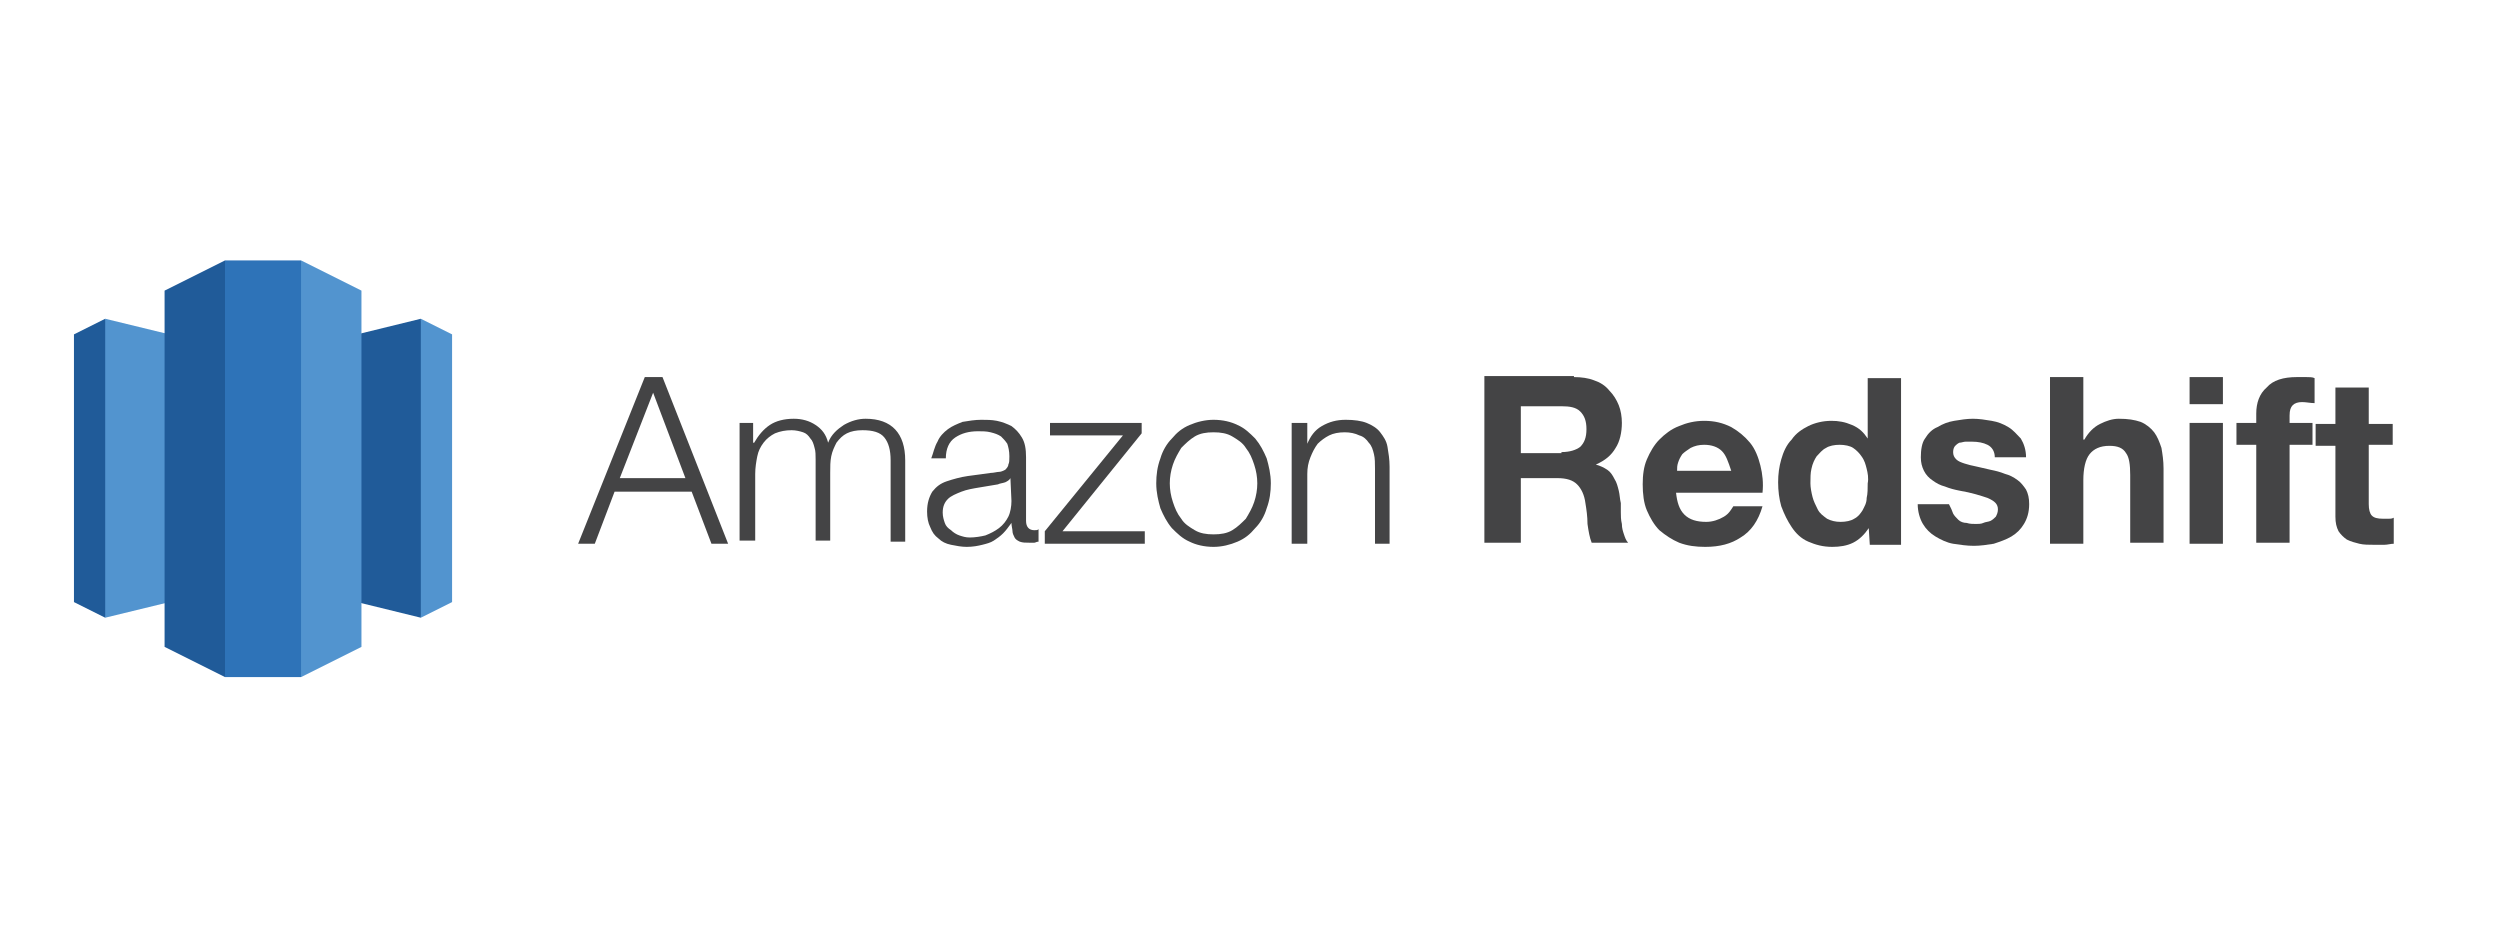
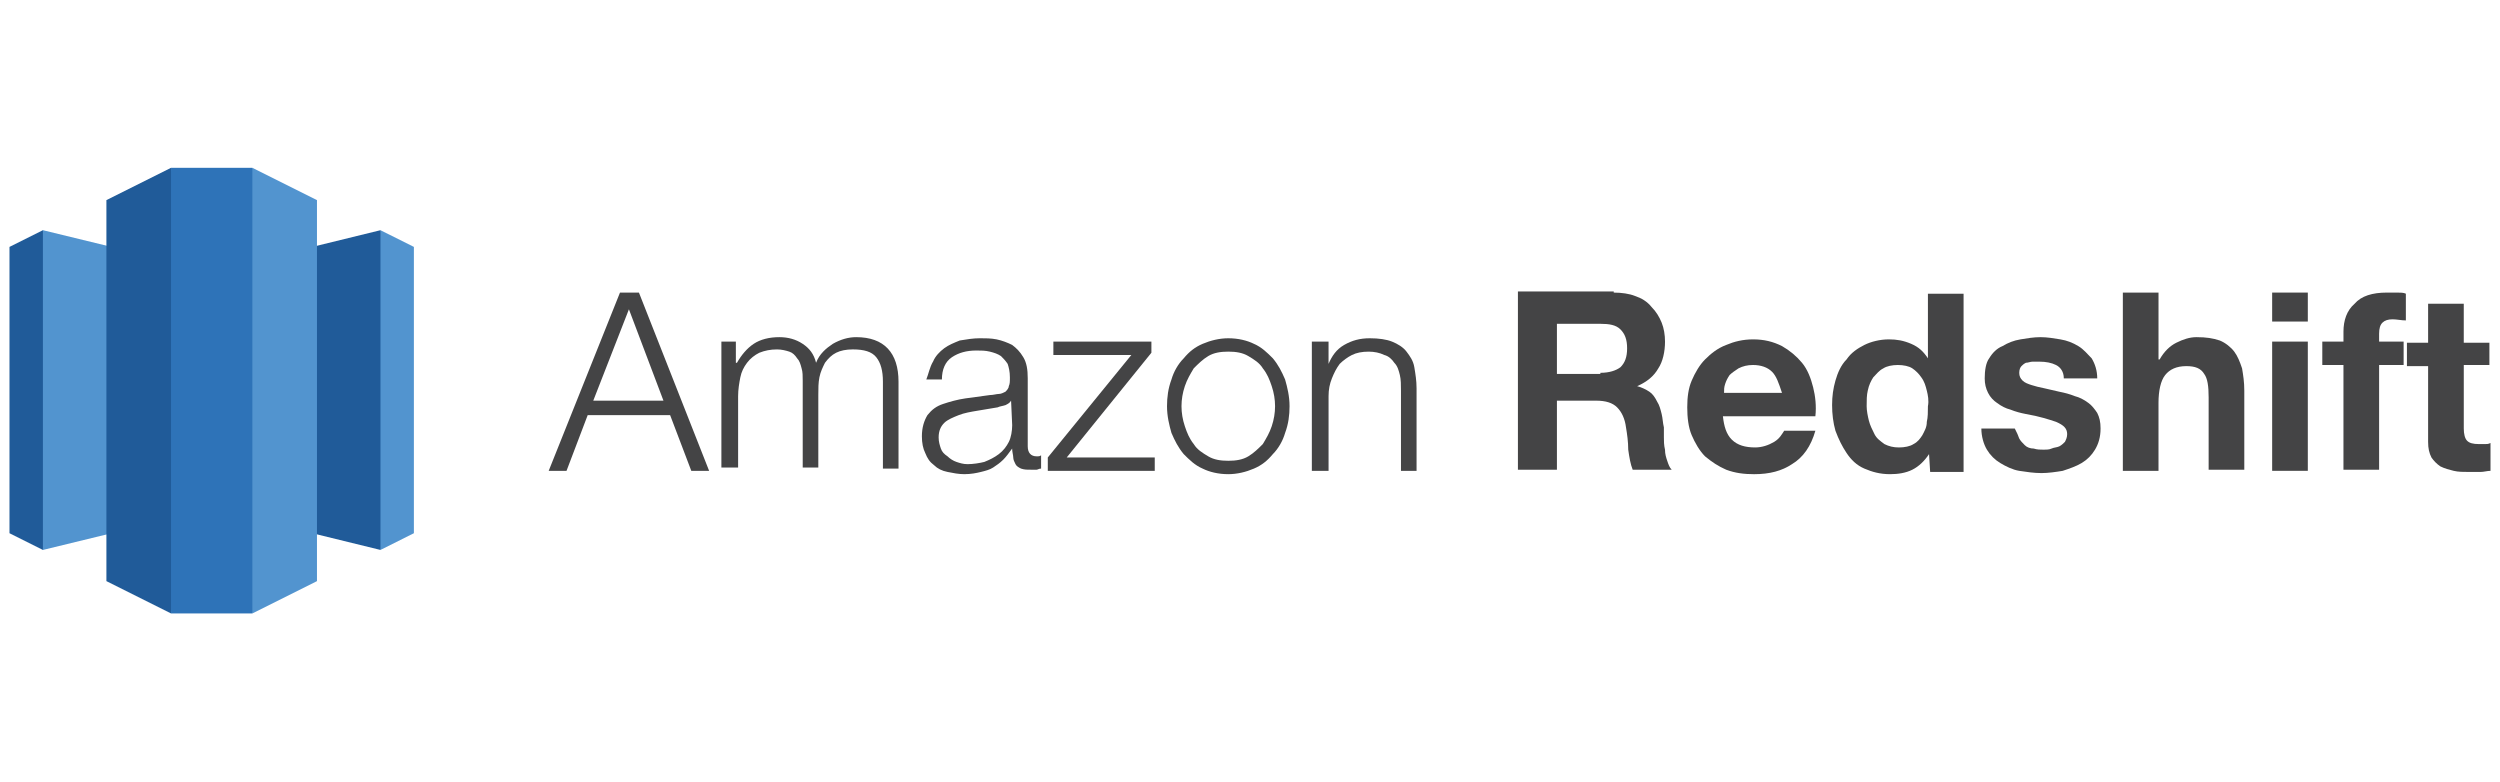
- <svg xmlns="http://www.w3.org/2000/svg" version="1.1" x="0px" y="0px" viewBox="0 0 240 90" enable-background="new 0 0 240 90" xml:space="preserve">
-   <g id="Layer_2" display="none">
-     <g display="inline">
-       <rect x="-10" y="0" fill="none" stroke="#E8E7E7" stroke-width="1.128" stroke-miterlimit="10" width="260" height="90" />
+ <svg xmlns="http://www.w3.org/2000/svg" width="160" height="50">
+   <g>
+     <g display="none" id="Layer_2">
+       <g id="svg_1" display="inline">
+         <rect id="svg_2" height="90" width="260" stroke-miterlimit="10" stroke-width="1.128" stroke="#E8E7E7" fill="none" y="0" x="-10" />
+       </g>
    </g>
-   </g>
-   <g id="Layer_1">
-     <g>
-       <g>
-         <path fill="#444445" d="M63.6,36.2l6.3,16h-1.6l-1.9-5H59l-1.9,5h-1.6l6.4-16H63.6z M65.8,45.9l-3.1-8.2l-3.2,8.2H65.8z" />
-         <path fill="#444445" d="M72.3,40.6v1.9h0.1c0.4-0.7,0.9-1.3,1.5-1.7c0.6-0.4,1.4-0.6,2.3-0.6c0.8,0,1.5,0.2,2.1,0.6     c0.6,0.4,1,0.9,1.2,1.7c0.3-0.8,0.9-1.3,1.5-1.7c0.7-0.4,1.4-0.6,2.1-0.6c2.5,0,3.8,1.4,3.8,4v7.8h-1.4v-7.8c0-1-0.2-1.7-0.6-2.2     c-0.4-0.5-1.1-0.7-2.1-0.7c-0.6,0-1.1,0.1-1.5,0.3c-0.4,0.2-0.7,0.5-1,0.9c-0.2,0.4-0.4,0.8-0.5,1.3c-0.1,0.5-0.1,1-0.1,1.6v6.5     h-1.4v-7.8c0-0.4,0-0.8-0.1-1.1c-0.1-0.4-0.2-0.7-0.4-0.9c-0.2-0.3-0.4-0.5-0.7-0.6c-0.3-0.1-0.7-0.2-1.1-0.2     c-0.6,0-1.1,0.1-1.6,0.3c-0.4,0.2-0.8,0.5-1.1,0.9c-0.3,0.4-0.5,0.8-0.6,1.3c-0.1,0.5-0.2,1.1-0.2,1.7v6.4H71V40.6H72.3z" />
-         <path fill="#444445" d="M90,42.4c0.2-0.5,0.6-0.9,1-1.2s0.9-0.5,1.4-0.7c0.6-0.1,1.2-0.2,1.8-0.2c0.5,0,1,0,1.5,0.1     c0.5,0.1,1,0.3,1.4,0.5c0.4,0.3,0.7,0.6,1,1.1s0.4,1.1,0.4,1.9v6.1c0,0.6,0.3,0.9,0.8,0.9c0.2,0,0.3,0,0.4-0.1v1.2     c-0.2,0-0.3,0.1-0.4,0.1c-0.1,0-0.3,0-0.5,0c-0.4,0-0.6,0-0.9-0.1c-0.2-0.1-0.4-0.2-0.5-0.4c-0.1-0.2-0.2-0.4-0.2-0.6     c0-0.2-0.1-0.5-0.1-0.8h0c-0.3,0.4-0.5,0.7-0.8,1c-0.3,0.3-0.6,0.5-0.9,0.7c-0.3,0.2-0.7,0.3-1.1,0.4s-0.9,0.2-1.5,0.2     c-0.5,0-1-0.1-1.5-0.2c-0.5-0.1-0.9-0.3-1.2-0.6c-0.4-0.3-0.6-0.6-0.8-1.1c-0.2-0.4-0.3-0.9-0.3-1.5c0-0.8,0.2-1.4,0.5-1.9     c0.4-0.5,0.8-0.8,1.4-1c0.6-0.2,1.3-0.4,2-0.5c0.7-0.1,1.5-0.2,2.2-0.3c0.3,0,0.6-0.1,0.8-0.1c0.2,0,0.4-0.1,0.6-0.2     c0.1-0.1,0.3-0.3,0.3-0.5c0.1-0.2,0.1-0.4,0.1-0.8c0-0.5-0.1-0.9-0.2-1.2c-0.2-0.3-0.4-0.5-0.6-0.7c-0.3-0.2-0.6-0.3-1-0.4     c-0.4-0.1-0.8-0.1-1.2-0.1c-0.9,0-1.6,0.2-2.2,0.6c-0.6,0.4-0.9,1.1-0.9,2h-1.4C89.6,43.5,89.7,42.9,90,42.4z M97,45.9     c-0.1,0.2-0.3,0.3-0.5,0.4c-0.3,0.1-0.5,0.1-0.7,0.2c-0.6,0.1-1.2,0.2-1.8,0.3c-0.6,0.1-1.2,0.2-1.7,0.4c-0.5,0.2-1,0.4-1.3,0.7     c-0.3,0.3-0.5,0.7-0.5,1.3c0,0.4,0.1,0.7,0.2,1c0.1,0.3,0.3,0.5,0.6,0.7c0.2,0.2,0.5,0.4,0.8,0.5c0.3,0.1,0.6,0.2,1,0.2     c0.5,0,1.1-0.1,1.5-0.2c0.5-0.2,0.9-0.4,1.3-0.7c0.4-0.3,0.7-0.7,0.9-1.1c0.2-0.4,0.3-1,0.3-1.5L97,45.9L97,45.9z" />
-         <path fill="#444445" d="M109.9,51v1.2h-9.6V51l7.5-9.2h-7v-1.2h8.8v1L102,51H109.9z" />
-         <path fill="#444445" d="M118.8,40.8c0.7,0.3,1.2,0.8,1.7,1.3c0.5,0.6,0.8,1.2,1.1,1.9c0.2,0.7,0.4,1.5,0.4,2.4     c0,0.8-0.1,1.6-0.4,2.4c-0.2,0.7-0.6,1.4-1.1,1.9c-0.5,0.6-1,1-1.7,1.3c-0.7,0.3-1.5,0.5-2.3,0.5c-0.9,0-1.7-0.2-2.3-0.5     c-0.7-0.3-1.2-0.8-1.7-1.3c-0.5-0.6-0.8-1.2-1.1-1.9c-0.2-0.7-0.4-1.5-0.4-2.4c0-0.8,0.1-1.6,0.4-2.4c0.2-0.7,0.6-1.4,1.1-1.9     c0.5-0.6,1-1,1.7-1.3c0.7-0.3,1.5-0.5,2.3-0.5C117.4,40.3,118.2,40.5,118.8,40.8z M114.7,41.9c-0.5,0.3-0.9,0.7-1.3,1.1     c-0.3,0.5-0.6,1-0.8,1.6c-0.2,0.6-0.3,1.2-0.3,1.8c0,0.6,0.1,1.2,0.3,1.8c0.2,0.6,0.4,1.1,0.8,1.6c0.3,0.5,0.8,0.8,1.3,1.1     c0.5,0.3,1.1,0.4,1.8,0.4c0.7,0,1.3-0.1,1.8-0.4c0.5-0.3,0.9-0.7,1.3-1.1c0.3-0.5,0.6-1,0.8-1.6c0.2-0.6,0.3-1.2,0.3-1.8     c0-0.6-0.1-1.2-0.3-1.8c-0.2-0.6-0.4-1.1-0.8-1.6c-0.3-0.5-0.8-0.8-1.3-1.1c-0.5-0.3-1.1-0.4-1.8-0.4     C115.8,41.5,115.2,41.6,114.7,41.9z" />
-         <path fill="#444445" d="M125.5,40.6v2h0c0.3-0.7,0.7-1.3,1.4-1.7c0.7-0.4,1.4-0.6,2.3-0.6c0.8,0,1.5,0.1,2,0.3     c0.5,0.2,1,0.5,1.3,0.9c0.3,0.4,0.6,0.8,0.7,1.4c0.1,0.6,0.2,1.2,0.2,1.9v7.4H132V45c0-0.5,0-1-0.1-1.4c-0.1-0.4-0.2-0.8-0.5-1.1     c-0.2-0.3-0.5-0.6-0.9-0.7c-0.4-0.2-0.9-0.3-1.4-0.3c-0.6,0-1.1,0.1-1.5,0.3c-0.4,0.2-0.8,0.5-1.1,0.8c-0.3,0.4-0.5,0.8-0.7,1.3     c-0.2,0.5-0.3,1-0.3,1.6v6.7H124V40.6H125.5z" />
-         <path fill="#444445" d="M151.1,36.2c0.7,0,1.4,0.1,1.9,0.3c0.6,0.2,1.1,0.5,1.5,1c0.4,0.4,0.7,0.9,0.9,1.4     c0.2,0.5,0.3,1.1,0.3,1.7c0,0.9-0.2,1.8-0.6,2.4c-0.4,0.7-1,1.2-1.9,1.6v0c0.4,0.1,0.8,0.3,1.1,0.5c0.3,0.2,0.5,0.5,0.7,0.9     c0.2,0.3,0.3,0.7,0.4,1.1c0.1,0.4,0.1,0.8,0.2,1.2c0,0.3,0,0.6,0,0.9c0,0.3,0,0.7,0.1,1.1c0,0.4,0.1,0.7,0.2,1     c0.1,0.3,0.2,0.6,0.4,0.8h-3.5c-0.2-0.5-0.3-1.1-0.4-1.8c0-0.7-0.1-1.4-0.2-2c-0.1-0.8-0.4-1.4-0.8-1.8c-0.4-0.4-1-0.6-1.9-0.6     H146v6.2h-3.5v-16H151.1z M149.9,43.4c0.8,0,1.4-0.2,1.8-0.5c0.4-0.4,0.6-0.9,0.6-1.7c0-0.8-0.2-1.3-0.6-1.7     c-0.4-0.4-1-0.5-1.8-0.5H146v4.5H149.9z" />
-         <path fill="#444445" d="M161.7,49.4c0.5,0.5,1.2,0.7,2.1,0.7c0.6,0,1.2-0.2,1.7-0.5c0.5-0.3,0.7-0.7,0.9-1h2.8     c-0.4,1.4-1.1,2.4-2.1,3c-0.9,0.6-2,0.9-3.4,0.9c-0.9,0-1.7-0.1-2.5-0.4c-0.7-0.3-1.3-0.7-1.9-1.2c-0.5-0.5-0.9-1.2-1.2-1.9     c-0.3-0.7-0.4-1.6-0.4-2.5c0-0.9,0.1-1.7,0.4-2.4c0.3-0.7,0.7-1.4,1.2-1.9c0.5-0.5,1.1-1,1.9-1.3c0.7-0.3,1.5-0.5,2.4-0.5     c1,0,1.8,0.2,2.6,0.6c0.7,0.4,1.3,0.9,1.8,1.5c0.5,0.6,0.8,1.4,1,2.2c0.2,0.8,0.3,1.7,0.2,2.6h-8.3     C161,48.2,161.2,48.9,161.7,49.4z M165.3,43.3c-0.4-0.4-1-0.6-1.7-0.6c-0.5,0-0.9,0.1-1.3,0.3c-0.3,0.2-0.6,0.4-0.8,0.6     c-0.2,0.3-0.3,0.5-0.4,0.8c-0.1,0.3-0.1,0.5-0.1,0.8h5.2C165.9,44.3,165.7,43.7,165.3,43.3z" />
-         <path fill="#444445" d="M179.4,50.7c-0.4,0.6-0.9,1.1-1.5,1.4c-0.6,0.3-1.3,0.4-2,0.4c-0.9,0-1.6-0.2-2.3-0.5     c-0.7-0.3-1.2-0.8-1.6-1.4c-0.4-0.6-0.7-1.2-1-2c-0.2-0.7-0.3-1.5-0.3-2.3c0-0.8,0.1-1.5,0.3-2.2c0.2-0.7,0.5-1.4,1-1.9     c0.4-0.6,1-1,1.6-1.3c0.6-0.3,1.4-0.5,2.2-0.5c0.7,0,1.3,0.1,2,0.4s1.1,0.7,1.5,1.3h0v-5.8h3.2v16h-3L179.4,50.7L179.4,50.7z      M179.2,45c-0.1-0.4-0.2-0.8-0.5-1.2c-0.2-0.3-0.5-0.6-0.8-0.8c-0.3-0.2-0.8-0.3-1.3-0.3s-1,0.1-1.3,0.3     c-0.4,0.2-0.6,0.5-0.9,0.8c-0.2,0.3-0.4,0.7-0.5,1.2c-0.1,0.4-0.1,0.9-0.1,1.4c0,0.4,0.1,0.9,0.2,1.3c0.1,0.4,0.3,0.8,0.5,1.2     c0.2,0.4,0.5,0.6,0.9,0.9c0.4,0.2,0.8,0.3,1.3,0.3c0.5,0,1-0.1,1.3-0.3c0.4-0.2,0.6-0.5,0.8-0.8c0.2-0.4,0.4-0.7,0.4-1.2     c0.1-0.4,0.1-0.9,0.1-1.4C179.4,45.9,179.3,45.4,179.2,45z" />
-         <path fill="#444445" d="M187.5,49.3c0.1,0.2,0.3,0.4,0.5,0.6c0.2,0.2,0.5,0.3,0.8,0.3c0.3,0.1,0.6,0.1,0.9,0.1     c0.2,0,0.5,0,0.7-0.1c0.2-0.1,0.5-0.1,0.7-0.2c0.2-0.1,0.4-0.3,0.5-0.4c0.1-0.2,0.2-0.4,0.2-0.7c0-0.5-0.3-0.8-1-1.1     c-0.6-0.2-1.5-0.5-2.7-0.7c-0.5-0.1-0.9-0.2-1.4-0.4c-0.4-0.1-0.8-0.3-1.2-0.6c-0.3-0.2-0.6-0.5-0.8-0.9     c-0.2-0.4-0.3-0.8-0.3-1.3c0-0.7,0.1-1.4,0.4-1.8c0.3-0.5,0.7-0.9,1.2-1.1c0.5-0.3,1-0.5,1.6-0.6c0.6-0.1,1.2-0.2,1.8-0.2     s1.2,0.1,1.8,0.2c0.6,0.1,1.1,0.3,1.6,0.6c0.5,0.3,0.8,0.7,1.2,1.1c0.3,0.5,0.5,1.1,0.5,1.8h-3c0-0.6-0.3-1-0.7-1.2     c-0.4-0.2-0.9-0.3-1.5-0.3c-0.2,0-0.4,0-0.6,0c-0.2,0-0.4,0.1-0.6,0.1c-0.2,0.1-0.3,0.2-0.4,0.3c-0.1,0.1-0.2,0.3-0.2,0.6     c0,0.3,0.1,0.5,0.3,0.7c0.2,0.2,0.5,0.3,0.8,0.4c0.3,0.1,0.7,0.2,1.2,0.3c0.4,0.1,0.9,0.2,1.3,0.3c0.5,0.1,0.9,0.2,1.4,0.4     c0.4,0.1,0.8,0.3,1.2,0.6c0.3,0.2,0.6,0.6,0.8,0.9c0.2,0.4,0.3,0.8,0.3,1.4c0,0.8-0.2,1.4-0.5,1.9c-0.3,0.5-0.7,0.9-1.2,1.2     c-0.5,0.3-1.1,0.5-1.7,0.7c-0.6,0.1-1.3,0.2-1.9,0.2c-0.7,0-1.3-0.1-2-0.2c-0.6-0.1-1.2-0.4-1.7-0.7c-0.5-0.3-0.9-0.7-1.2-1.2     c-0.3-0.5-0.5-1.2-0.5-1.9h3C187.3,48.8,187.4,49,187.5,49.3z" />
-         <path fill="#444445" d="M200,36.2v6h0.1c0.4-0.7,0.9-1.2,1.5-1.5c0.6-0.3,1.2-0.5,1.8-0.5c0.9,0,1.5,0.1,2.1,0.3     c0.5,0.2,1,0.6,1.3,1s0.5,0.9,0.7,1.5c0.1,0.6,0.2,1.2,0.2,2v7.1h-3.2v-6.5c0-1-0.1-1.7-0.4-2.1c-0.3-0.5-0.8-0.7-1.6-0.7     c-0.9,0-1.5,0.3-1.9,0.8c-0.4,0.5-0.6,1.4-0.6,2.5v6.1h-3.2v-16H200z" />
-         <path fill="#444445" d="M210.2,38.8v-2.6h3.2v2.6H210.2z M213.4,40.6v11.6h-3.2V40.6H213.4z" />
-         <path fill="#444445" d="M214.7,42.7v-2.1h1.9v-0.9c0-1,0.3-1.9,1-2.5c0.6-0.7,1.6-1,2.9-1c0.3,0,0.6,0,0.9,0c0.3,0,0.6,0,0.8,0.1     v2.4c-0.4,0-0.8-0.1-1.2-0.1c-0.4,0-0.7,0.1-0.9,0.3c-0.2,0.2-0.3,0.5-0.3,1v0.7h2.2v2.1h-2.2v9.4h-3.2v-9.4H214.7z" />
-         <path fill="#444445" d="M229.7,40.6v2.1h-2.3v5.7c0,0.5,0.1,0.9,0.3,1.1c0.2,0.2,0.5,0.3,1.1,0.3c0.2,0,0.4,0,0.5,0     c0.2,0,0.3,0,0.5-0.1v2.5c-0.3,0-0.6,0.1-0.9,0.1c-0.3,0-0.6,0-1,0c-0.5,0-1,0-1.4-0.1c-0.4-0.1-0.8-0.2-1.2-0.4     c-0.3-0.2-0.6-0.5-0.8-0.8c-0.2-0.4-0.3-0.8-0.3-1.4v-6.8h-1.9v-2.1h1.9v-3.5h3.2v3.5H229.7z" />
-       </g>
-       <g id="Layer_1_1_">
-         <polygon fill="#5294CF" points="40.4,30.6 43.4,32.1 43.4,57.8 40.4,59.3 35.6,45    " />
-         <polygon fill="#205B99" points="10.1,30.6 7.1,32.1 7.1,57.8 10.1,59.3 17.7,45    " />
-         <polygon fill="#205B99" points="25.3,55.6 40.4,59.3 40.4,30.6 25.3,34.3    " />
-         <polygon fill="#5294CF" points="25.3,55.6 10.1,59.3 10.1,30.6 25.3,34.3    " />
-         <polygon fill="#5294CF" points="28.9,65 34.7,62.1 34.7,27.9 28.9,25 23.1,44    " />
-         <polygon fill="#205B99" points="21.6,65 15.8,62.1 15.8,27.9 21.6,25 26.8,45    " />
-         <rect x="21.6" y="25" fill="#2E73B8" width="7.3" height="40" />
+     <g stroke="null" id="Layer_1">
+       <g stroke="null" id="svg_3">
+         <g stroke="null" id="svg_4">
+           <path stroke="null" id="svg_5" d="m40.892,18.726l4.492,11.408l-1.141,0l-1.355,-3.565l-5.276,0l-1.355,3.565l-1.141,0l4.563,-11.408l1.212,0zm1.569,6.916l-2.21,-5.847l-2.282,5.847l4.492,0z" fill="#444445" />
+           <path stroke="null" id="svg_6" d="m47.095,21.863l0,1.355l0.071,0c0.285,-0.499 0.642,-0.927 1.07,-1.212c0.428,-0.285 0.998,-0.428 1.64,-0.428c0.57,0 1.07,0.143 1.497,0.428c0.428,0.285 0.713,0.642 0.856,1.212c0.214,-0.57 0.642,-0.927 1.07,-1.212c0.499,-0.285 0.998,-0.428 1.497,-0.428c1.783,0 2.709,0.998 2.709,2.852l0,5.561l-0.998,0l0,-5.561c0,-0.713 -0.143,-1.212 -0.428,-1.569c-0.285,-0.356 -0.784,-0.499 -1.497,-0.499c-0.428,0 -0.784,0.071 -1.07,0.214c-0.285,0.143 -0.499,0.356 -0.713,0.642c-0.143,0.285 -0.285,0.57 -0.356,0.927c-0.071,0.356 -0.071,0.713 -0.071,1.141l0,4.635l-0.998,0l0,-5.561c0,-0.285 0,-0.57 -0.071,-0.784c-0.071,-0.285 -0.143,-0.499 -0.285,-0.642c-0.143,-0.214 -0.285,-0.356 -0.499,-0.428c-0.214,-0.071 -0.499,-0.143 -0.784,-0.143c-0.428,0 -0.784,0.071 -1.141,0.214c-0.285,0.143 -0.57,0.356 -0.784,0.642c-0.214,0.285 -0.356,0.57 -0.428,0.927c-0.071,0.356 -0.143,0.784 -0.143,1.212l0,4.563l-1.07,0l0,-8.057l0.927,0z" fill="#444445" />
+           <path stroke="null" id="svg_7" d="m59.715,23.146c0.143,-0.356 0.428,-0.642 0.713,-0.856s0.642,-0.356 0.998,-0.499c0.428,-0.071 0.856,-0.143 1.283,-0.143c0.356,0 0.713,0 1.07,0.071c0.356,0.071 0.713,0.214 0.998,0.356c0.285,0.214 0.499,0.428 0.713,0.784s0.285,0.784 0.285,1.355l0,4.349c0,0.428 0.214,0.642 0.57,0.642c0.143,0 0.214,0 0.285,-0.071l0,0.856c-0.143,0 -0.214,0.071 -0.285,0.071c-0.071,0 -0.214,0 -0.356,0c-0.285,0 -0.428,0 -0.642,-0.071c-0.143,-0.071 -0.285,-0.143 -0.356,-0.285c-0.071,-0.143 -0.143,-0.285 -0.143,-0.428c0,-0.143 -0.071,-0.356 -0.071,-0.57l0,0c-0.214,0.285 -0.356,0.499 -0.57,0.713c-0.214,0.214 -0.428,0.356 -0.642,0.499c-0.214,0.143 -0.499,0.214 -0.784,0.285s-0.642,0.143 -1.07,0.143c-0.356,0 -0.713,-0.071 -1.07,-0.143c-0.356,-0.071 -0.642,-0.214 -0.856,-0.428c-0.285,-0.214 -0.428,-0.428 -0.57,-0.784c-0.143,-0.285 -0.214,-0.642 -0.214,-1.07c0,-0.57 0.143,-0.998 0.356,-1.355c0.285,-0.356 0.57,-0.57 0.998,-0.713c0.428,-0.143 0.927,-0.285 1.426,-0.356c0.499,-0.071 1.07,-0.143 1.569,-0.214c0.214,0 0.428,-0.071 0.57,-0.071c0.143,0 0.285,-0.071 0.428,-0.143c0.071,-0.071 0.214,-0.214 0.214,-0.356c0.071,-0.143 0.071,-0.285 0.071,-0.57c0,-0.356 -0.071,-0.642 -0.143,-0.856c-0.143,-0.214 -0.285,-0.356 -0.428,-0.499c-0.214,-0.143 -0.428,-0.214 -0.713,-0.285c-0.285,-0.071 -0.57,-0.071 -0.856,-0.071c-0.642,0 -1.141,0.143 -1.569,0.428c-0.428,0.285 -0.642,0.784 -0.642,1.426l-0.998,0c0.143,-0.356 0.214,-0.784 0.428,-1.141zm4.991,2.496c-0.071,0.143 -0.214,0.214 -0.356,0.285c-0.214,0.071 -0.356,0.071 -0.499,0.143c-0.428,0.071 -0.856,0.143 -1.283,0.214c-0.428,0.071 -0.856,0.143 -1.212,0.285c-0.356,0.143 -0.713,0.285 -0.927,0.499c-0.214,0.214 -0.356,0.499 -0.356,0.927c0,0.285 0.071,0.499 0.143,0.713c0.071,0.214 0.214,0.356 0.428,0.499c0.143,0.143 0.356,0.285 0.57,0.356c0.214,0.071 0.428,0.143 0.713,0.143c0.356,0 0.784,-0.071 1.07,-0.143c0.356,-0.143 0.642,-0.285 0.927,-0.499c0.285,-0.214 0.499,-0.499 0.642,-0.784c0.143,-0.285 0.214,-0.713 0.214,-1.07l-0.071,-1.569l0,0z" fill="#444445" />
+           <path stroke="null" id="svg_8" d="m73.904,29.278l0,0.856l-6.845,0l0,-0.856l5.348,-6.56l-4.991,0l0,-0.856l6.274,0l0,0.713l-5.419,6.702l5.633,0z" fill="#444445" />
+           <path stroke="null" id="svg_9" d="m80.25,22.005c0.499,0.214 0.856,0.57 1.212,0.927c0.356,0.428 0.57,0.856 0.784,1.355c0.143,0.499 0.285,1.07 0.285,1.711c0,0.57 -0.071,1.141 -0.285,1.711c-0.143,0.499 -0.428,0.998 -0.784,1.355c-0.356,0.428 -0.713,0.713 -1.212,0.927c-0.499,0.214 -1.07,0.356 -1.64,0.356c-0.642,0 -1.212,-0.143 -1.64,-0.356c-0.499,-0.214 -0.856,-0.57 -1.212,-0.927c-0.356,-0.428 -0.57,-0.856 -0.784,-1.355c-0.143,-0.499 -0.285,-1.07 -0.285,-1.711c0,-0.57 0.071,-1.141 0.285,-1.711c0.143,-0.499 0.428,-0.998 0.784,-1.355c0.356,-0.428 0.713,-0.713 1.212,-0.927c0.499,-0.214 1.07,-0.356 1.64,-0.356c0.642,0 1.212,0.143 1.64,0.356zm-2.923,0.784c-0.356,0.214 -0.642,0.499 -0.927,0.784c-0.214,0.356 -0.428,0.713 -0.57,1.141c-0.143,0.428 -0.214,0.856 -0.214,1.283c0,0.428 0.071,0.856 0.214,1.283c0.143,0.428 0.285,0.784 0.57,1.141c0.214,0.356 0.57,0.57 0.927,0.784c0.356,0.214 0.784,0.285 1.283,0.285c0.499,0 0.927,-0.071 1.283,-0.285c0.356,-0.214 0.642,-0.499 0.927,-0.784c0.214,-0.356 0.428,-0.713 0.57,-1.141c0.143,-0.428 0.214,-0.856 0.214,-1.283c0,-0.428 -0.071,-0.856 -0.214,-1.283c-0.143,-0.428 -0.285,-0.784 -0.57,-1.141c-0.214,-0.356 -0.57,-0.57 -0.927,-0.784c-0.356,-0.214 -0.784,-0.285 -1.283,-0.285c-0.499,0 -0.927,0.071 -1.283,0.285z" fill="#444445" />
+           <path stroke="null" id="svg_10" d="m85.027,21.863l0,1.426l0,0c0.214,-0.499 0.499,-0.927 0.998,-1.212c0.499,-0.285 0.998,-0.428 1.64,-0.428c0.57,0 1.07,0.071 1.426,0.214c0.356,0.143 0.713,0.356 0.927,0.642c0.214,0.285 0.428,0.57 0.499,0.998c0.071,0.428 0.143,0.856 0.143,1.355l0,5.276l-0.998,0l0,-5.134c0,-0.356 0,-0.713 -0.071,-0.998c-0.071,-0.285 -0.143,-0.57 -0.356,-0.784c-0.143,-0.214 -0.356,-0.428 -0.642,-0.499c-0.285,-0.143 -0.642,-0.214 -0.998,-0.214c-0.428,0 -0.784,0.071 -1.07,0.214c-0.285,0.143 -0.57,0.356 -0.784,0.57c-0.214,0.285 -0.356,0.57 -0.499,0.927c-0.143,0.356 -0.214,0.713 -0.214,1.141l0,4.777l-1.07,0l0,-8.271l1.07,0z" fill="#444445" />
+           <path stroke="null" id="svg_11" d="m103.28,18.726c0.499,0 0.998,0.071 1.355,0.214c0.428,0.143 0.784,0.356 1.07,0.713c0.285,0.285 0.499,0.642 0.642,0.998c0.143,0.356 0.214,0.784 0.214,1.212c0,0.642 -0.143,1.283 -0.428,1.711c-0.285,0.499 -0.713,0.856 -1.355,1.141l0,0c0.285,0.071 0.57,0.214 0.784,0.356c0.214,0.143 0.356,0.356 0.499,0.642c0.143,0.214 0.214,0.499 0.285,0.784c0.071,0.285 0.071,0.57 0.143,0.856c0,0.214 0,0.428 0,0.642c0,0.214 0,0.499 0.071,0.784c0,0.285 0.071,0.499 0.143,0.713c0.071,0.214 0.143,0.428 0.285,0.57l-2.496,0c-0.143,-0.356 -0.214,-0.784 -0.285,-1.283c0,-0.499 -0.071,-0.998 -0.143,-1.426c-0.071,-0.57 -0.285,-0.998 -0.57,-1.283c-0.285,-0.285 -0.713,-0.428 -1.355,-0.428l-2.496,0l0,4.421l-2.496,0l0,-11.408l6.132,0l0,0.071zm-0.856,5.134c0.57,0 0.998,-0.143 1.283,-0.356c0.285,-0.285 0.428,-0.642 0.428,-1.212c0,-0.57 -0.143,-0.927 -0.428,-1.212c-0.285,-0.285 -0.713,-0.356 -1.283,-0.356l-2.781,0l0,3.209l2.781,0l0,-0.071z" fill="#444445" />
+           <path stroke="null" id="svg_12" d="m110.837,28.137c0.356,0.356 0.856,0.499 1.497,0.499c0.428,0 0.856,-0.143 1.212,-0.356c0.356,-0.214 0.499,-0.499 0.642,-0.713l1.996,0c-0.285,0.998 -0.784,1.711 -1.497,2.139c-0.642,0.428 -1.426,0.642 -2.424,0.642c-0.642,0 -1.212,-0.071 -1.783,-0.285c-0.499,-0.214 -0.927,-0.499 -1.355,-0.856c-0.356,-0.356 -0.642,-0.856 -0.856,-1.355c-0.214,-0.499 -0.285,-1.141 -0.285,-1.783c0,-0.642 0.071,-1.212 0.285,-1.711c0.214,-0.499 0.499,-0.998 0.856,-1.355c0.356,-0.356 0.784,-0.713 1.355,-0.927c0.499,-0.214 1.07,-0.356 1.711,-0.356c0.713,0 1.283,0.143 1.854,0.428c0.499,0.285 0.927,0.642 1.283,1.07c0.356,0.428 0.57,0.998 0.713,1.569c0.143,0.57 0.214,1.212 0.143,1.854l-5.918,0c0.071,0.642 0.214,1.141 0.57,1.497zm2.567,-4.349c-0.285,-0.285 -0.713,-0.428 -1.212,-0.428c-0.356,0 -0.642,0.071 -0.927,0.214c-0.214,0.143 -0.428,0.285 -0.57,0.428c-0.143,0.214 -0.214,0.356 -0.285,0.57c-0.071,0.214 -0.071,0.356 -0.071,0.57l3.708,0c-0.214,-0.642 -0.356,-1.07 -0.642,-1.355z" fill="#444445" />
+           <path stroke="null" id="svg_13" d="m123.458,29.064c-0.285,0.428 -0.642,0.784 -1.07,0.998c-0.428,0.214 -0.927,0.285 -1.426,0.285c-0.642,0 -1.141,-0.143 -1.64,-0.356c-0.499,-0.214 -0.856,-0.57 -1.141,-0.998c-0.285,-0.428 -0.499,-0.856 -0.713,-1.426c-0.143,-0.499 -0.214,-1.07 -0.214,-1.64c0,-0.57 0.071,-1.07 0.214,-1.569c0.143,-0.499 0.356,-0.998 0.713,-1.355c0.285,-0.428 0.713,-0.713 1.141,-0.927c0.428,-0.214 0.998,-0.356 1.569,-0.356c0.499,0 0.927,0.071 1.426,0.285s0.784,0.499 1.07,0.927l0,0l0,-4.135l2.282,0l0,11.408l-2.139,0l-0.071,-1.141l0,0zm-0.143,-4.064c-0.071,-0.285 -0.143,-0.57 -0.356,-0.856c-0.143,-0.214 -0.356,-0.428 -0.57,-0.57c-0.214,-0.143 -0.57,-0.214 -0.927,-0.214s-0.713,0.071 -0.927,0.214c-0.285,0.143 -0.428,0.356 -0.642,0.57c-0.143,0.214 -0.285,0.499 -0.356,0.856c-0.071,0.285 -0.071,0.642 -0.071,0.998c0,0.285 0.071,0.642 0.143,0.927c0.071,0.285 0.214,0.57 0.356,0.856c0.143,0.285 0.356,0.428 0.642,0.642c0.285,0.143 0.57,0.214 0.927,0.214c0.356,0 0.713,-0.071 0.927,-0.214c0.285,-0.143 0.428,-0.356 0.57,-0.57c0.143,-0.285 0.285,-0.499 0.285,-0.856c0.071,-0.285 0.071,-0.642 0.071,-0.998c0.071,-0.356 0,-0.713 -0.071,-0.998z" fill="#444445" />
+           <path stroke="null" id="svg_14" d="m129.233,28.066c0.071,0.143 0.214,0.285 0.356,0.428c0.143,0.143 0.356,0.214 0.57,0.214c0.214,0.071 0.428,0.071 0.642,0.071c0.143,0 0.356,0 0.499,-0.071c0.143,-0.071 0.356,-0.071 0.499,-0.143c0.143,-0.071 0.285,-0.214 0.356,-0.285c0.071,-0.143 0.143,-0.285 0.143,-0.499c0,-0.356 -0.214,-0.57 -0.713,-0.784c-0.428,-0.143 -1.07,-0.356 -1.925,-0.499c-0.356,-0.071 -0.642,-0.143 -0.998,-0.285c-0.285,-0.071 -0.57,-0.214 -0.856,-0.428c-0.214,-0.143 -0.428,-0.356 -0.57,-0.642c-0.143,-0.285 -0.214,-0.57 -0.214,-0.927c0,-0.499 0.071,-0.998 0.285,-1.283c0.214,-0.356 0.499,-0.642 0.856,-0.784c0.356,-0.214 0.713,-0.356 1.141,-0.428c0.428,-0.071 0.856,-0.143 1.283,-0.143s0.856,0.071 1.283,0.143c0.428,0.071 0.784,0.214 1.141,0.428c0.356,0.214 0.57,0.499 0.856,0.784c0.214,0.356 0.356,0.784 0.356,1.283l-2.139,0c0,-0.428 -0.214,-0.713 -0.499,-0.856c-0.285,-0.143 -0.642,-0.214 -1.07,-0.214c-0.143,0 -0.285,0 -0.428,0c-0.143,0 -0.285,0.071 -0.428,0.071c-0.143,0.071 -0.214,0.143 -0.285,0.214c-0.071,0.071 -0.143,0.214 -0.143,0.428c0,0.214 0.071,0.356 0.214,0.499c0.143,0.143 0.356,0.214 0.57,0.285c0.214,0.071 0.499,0.143 0.856,0.214c0.285,0.071 0.642,0.143 0.927,0.214c0.356,0.071 0.642,0.143 0.998,0.285c0.285,0.071 0.57,0.214 0.856,0.428c0.214,0.143 0.428,0.428 0.57,0.642c0.143,0.285 0.214,0.57 0.214,0.998c0,0.57 -0.143,0.998 -0.356,1.355c-0.214,0.356 -0.499,0.642 -0.856,0.856c-0.356,0.214 -0.784,0.356 -1.212,0.499c-0.428,0.071 -0.927,0.143 -1.355,0.143c-0.499,0 -0.927,-0.071 -1.426,-0.143c-0.428,-0.071 -0.856,-0.285 -1.212,-0.499c-0.356,-0.214 -0.642,-0.499 -0.856,-0.856c-0.214,-0.356 -0.356,-0.856 -0.356,-1.355l2.139,0c0.143,0.285 0.214,0.428 0.285,0.642z" fill="#444445" />
+           <path stroke="null" id="svg_15" d="m138.145,18.726l0,4.278l0.071,0c0.285,-0.499 0.642,-0.856 1.07,-1.07c0.428,-0.214 0.856,-0.356 1.283,-0.356c0.642,0 1.07,0.071 1.497,0.214c0.356,0.143 0.713,0.428 0.927,0.713s0.356,0.642 0.499,1.07c0.071,0.428 0.143,0.856 0.143,1.426l0,5.062l-2.282,0l0,-4.635c0,-0.713 -0.071,-1.212 -0.285,-1.497c-0.214,-0.356 -0.57,-0.499 -1.141,-0.499c-0.642,0 -1.07,0.214 -1.355,0.57c-0.285,0.356 -0.428,0.998 -0.428,1.783l0,4.349l-2.282,0l0,-11.408l2.282,0z" fill="#444445" />
+           <path stroke="null" id="svg_16" d="m145.418,20.579l0,-1.854l2.282,0l0,1.854l-2.282,0zm2.282,1.283l0,8.271l-2.282,0l0,-8.271l2.282,0z" fill="#444445" />
+           <path stroke="null" id="svg_17" d="m148.627,23.36l0,-1.497l1.355,0l0,-0.642c0,-0.713 0.214,-1.355 0.713,-1.783c0.428,-0.499 1.141,-0.713 2.068,-0.713c0.214,0 0.428,0 0.642,0c0.214,0 0.428,0 0.57,0.071l0,1.711c-0.285,0 -0.57,-0.071 -0.856,-0.071c-0.285,0 -0.499,0.071 -0.642,0.214c-0.143,0.143 -0.214,0.356 -0.214,0.713l0,0.499l1.569,0l0,1.497l-1.569,0l0,6.702l-2.282,0l0,-6.702l-1.355,0z" fill="#444445" />
+           <path stroke="null" id="svg_18" d="m159.322,21.863l0,1.497l-1.64,0l0,4.064c0,0.356 0.071,0.642 0.214,0.784c0.143,0.143 0.356,0.214 0.784,0.214c0.143,0 0.285,0 0.356,0c0.143,0 0.214,0 0.356,-0.071l0,1.783c-0.214,0 -0.428,0.071 -0.642,0.071c-0.214,0 -0.428,0 -0.713,0c-0.356,0 -0.713,0 -0.998,-0.071c-0.285,-0.071 -0.57,-0.143 -0.856,-0.285c-0.214,-0.143 -0.428,-0.356 -0.57,-0.57c-0.143,-0.285 -0.214,-0.57 -0.214,-0.998l0,-4.848l-1.355,0l0,-1.497l1.355,0l0,-2.496l2.282,0l0,2.496l1.64,0l0,-0.071z" fill="#444445" />
+         </g>
+         <g stroke="null" id="Layer_1_1_">
+           <polygon stroke="null" id="svg_19" points="24.35,14.733 26.489,15.802 26.489,34.126 24.35,35.196 20.928,25 " fill="#5294CF" />
+           <polygon stroke="null" id="svg_20" points="2.746,14.733 0.607,15.802 0.607,34.126 2.746,35.196 8.165,25 " fill="#205B99" />
+           <polygon stroke="null" id="svg_21" points="13.584,32.558 24.35,35.196 24.35,14.733 13.584,17.371 " fill="#205B99" />
+           <polygon stroke="null" id="svg_22" points="13.584,32.558 2.746,35.196 2.746,14.733 13.584,17.371 " fill="#5294CF" />
+           <polygon stroke="null" id="svg_23" points="16.151,39.26 20.286,37.192 20.286,12.808 16.151,10.74 12.015,24.287 " fill="#5294CF" />
+           <polygon stroke="null" id="svg_24" points="10.946,39.26 6.81,37.192 6.81,12.808 10.946,10.74 14.653,25 " fill="#205B99" />
+           <rect stroke="null" id="svg_25" height="28.52" width="5.205" fill="#2E73B8" y="10.74" x="10.946" />
+         </g>
      </g>
    </g>
  </g>
</svg>
